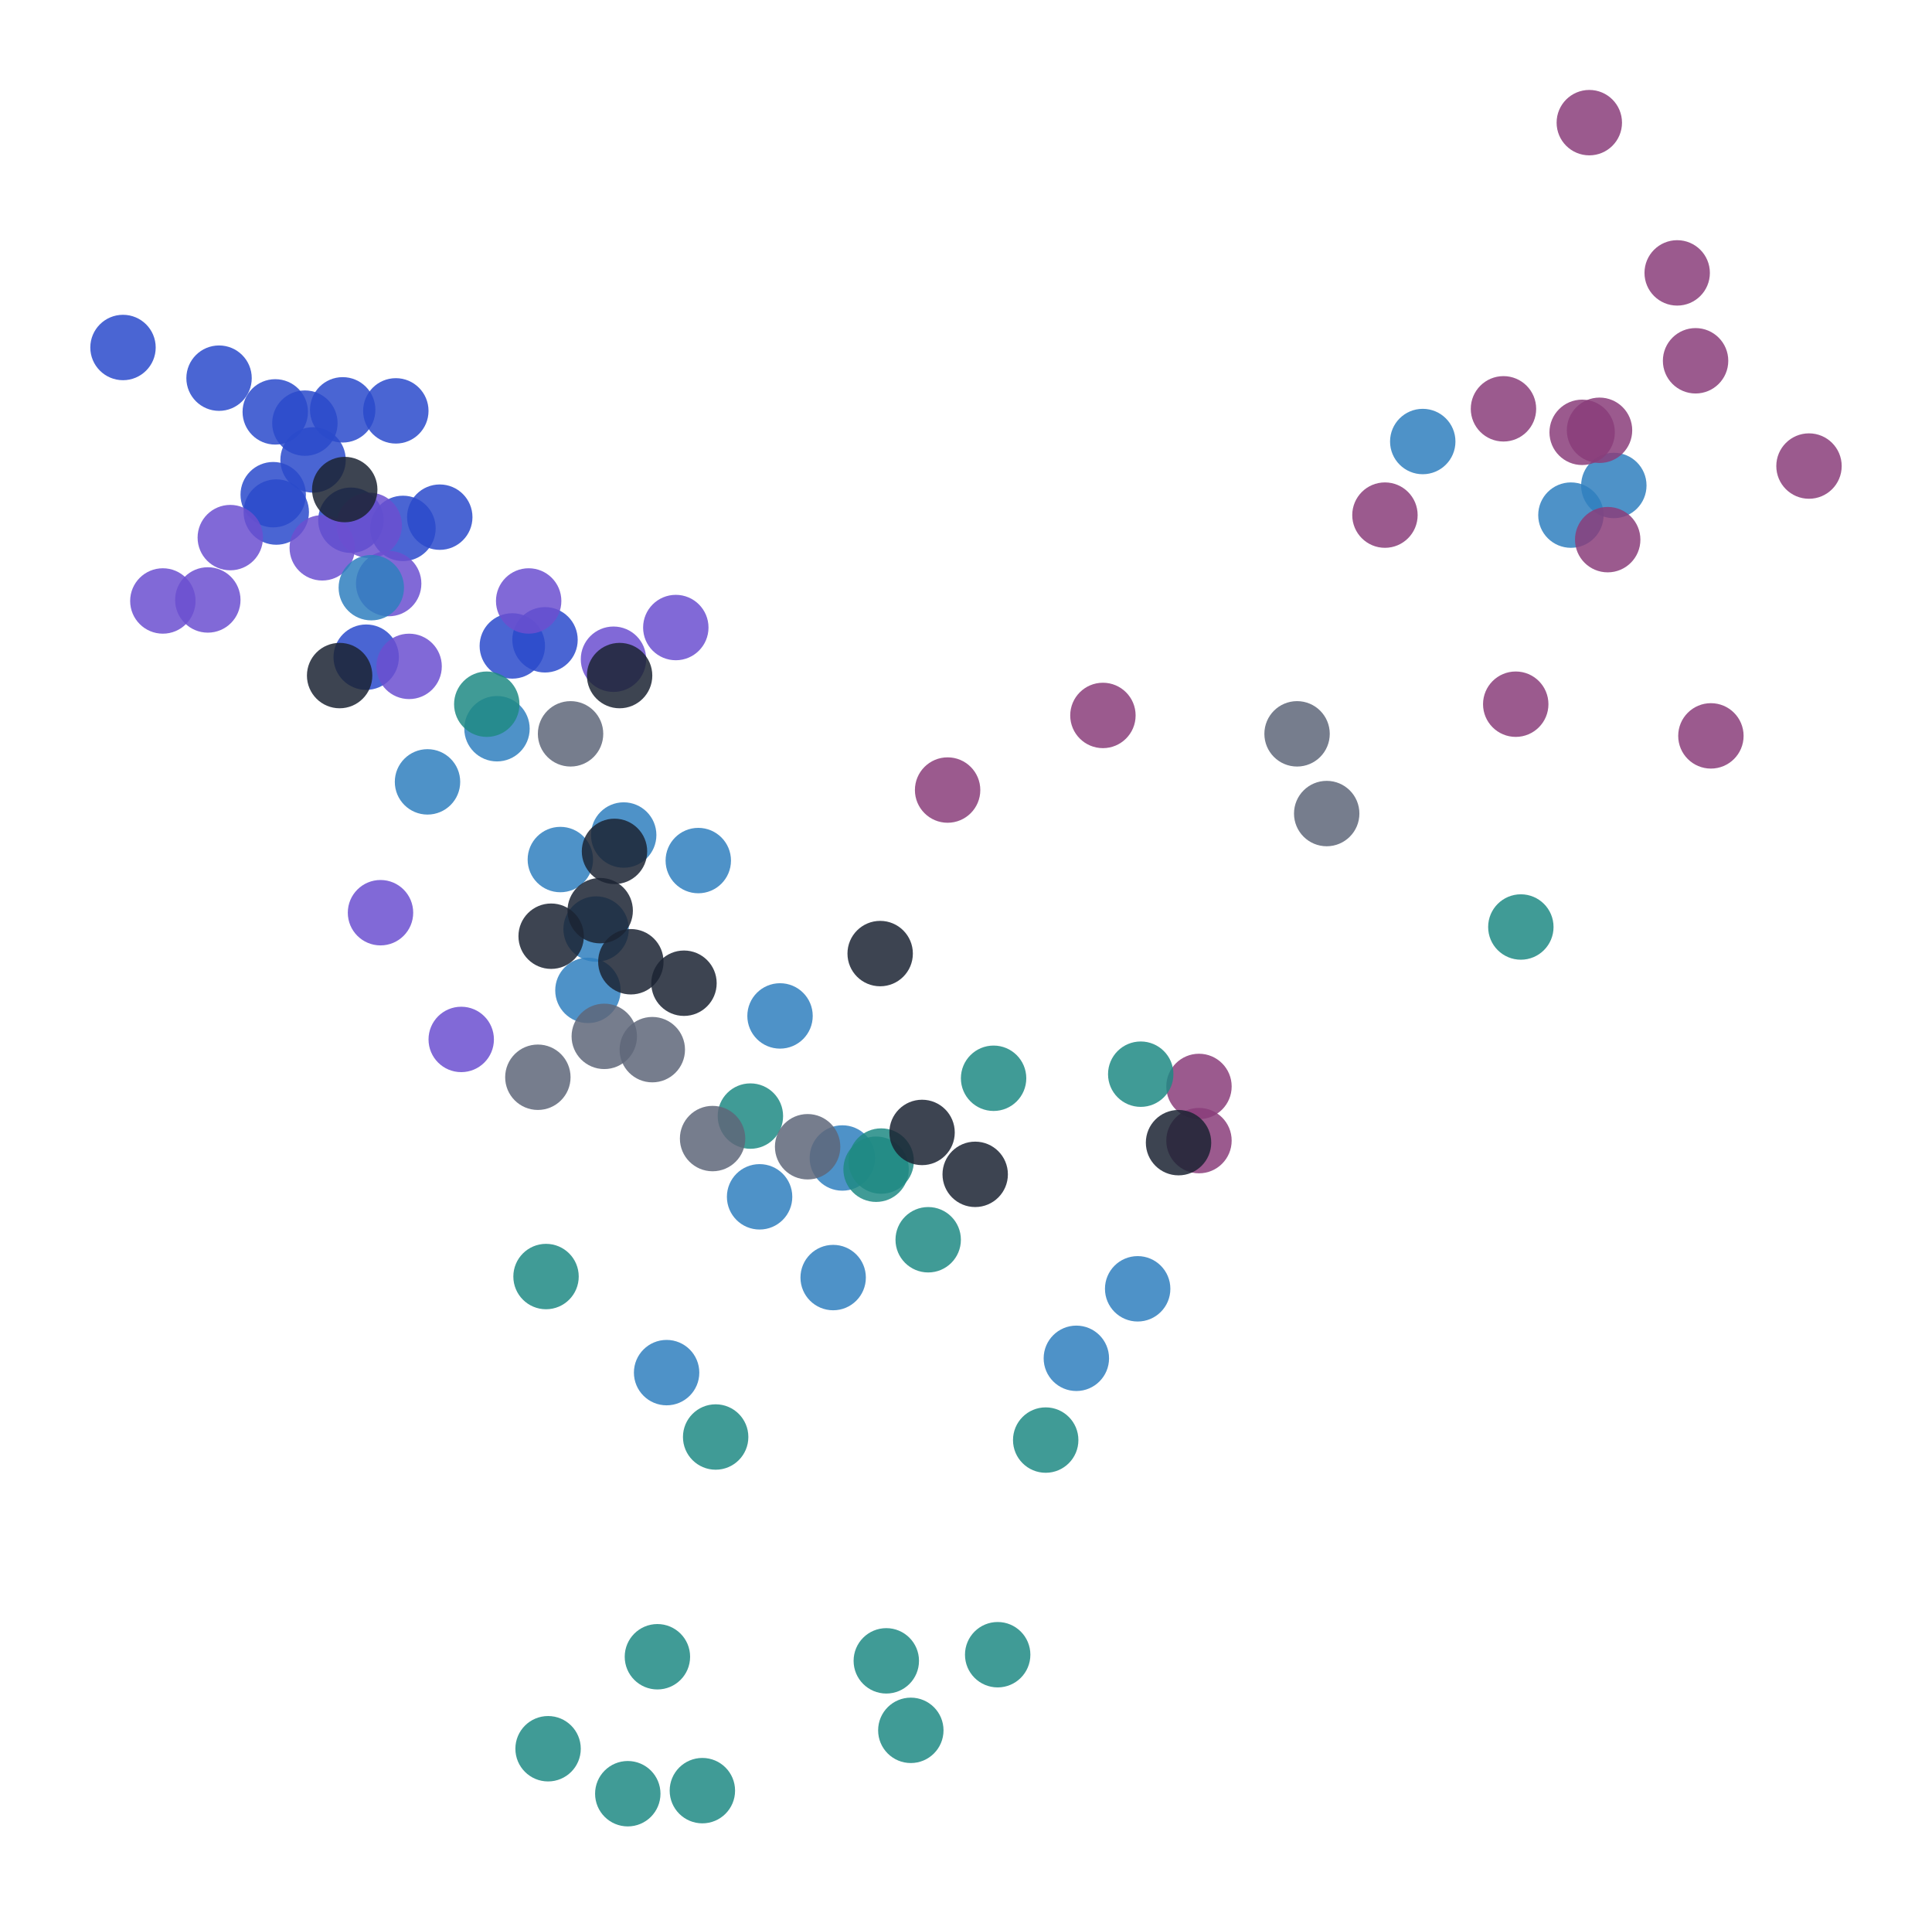
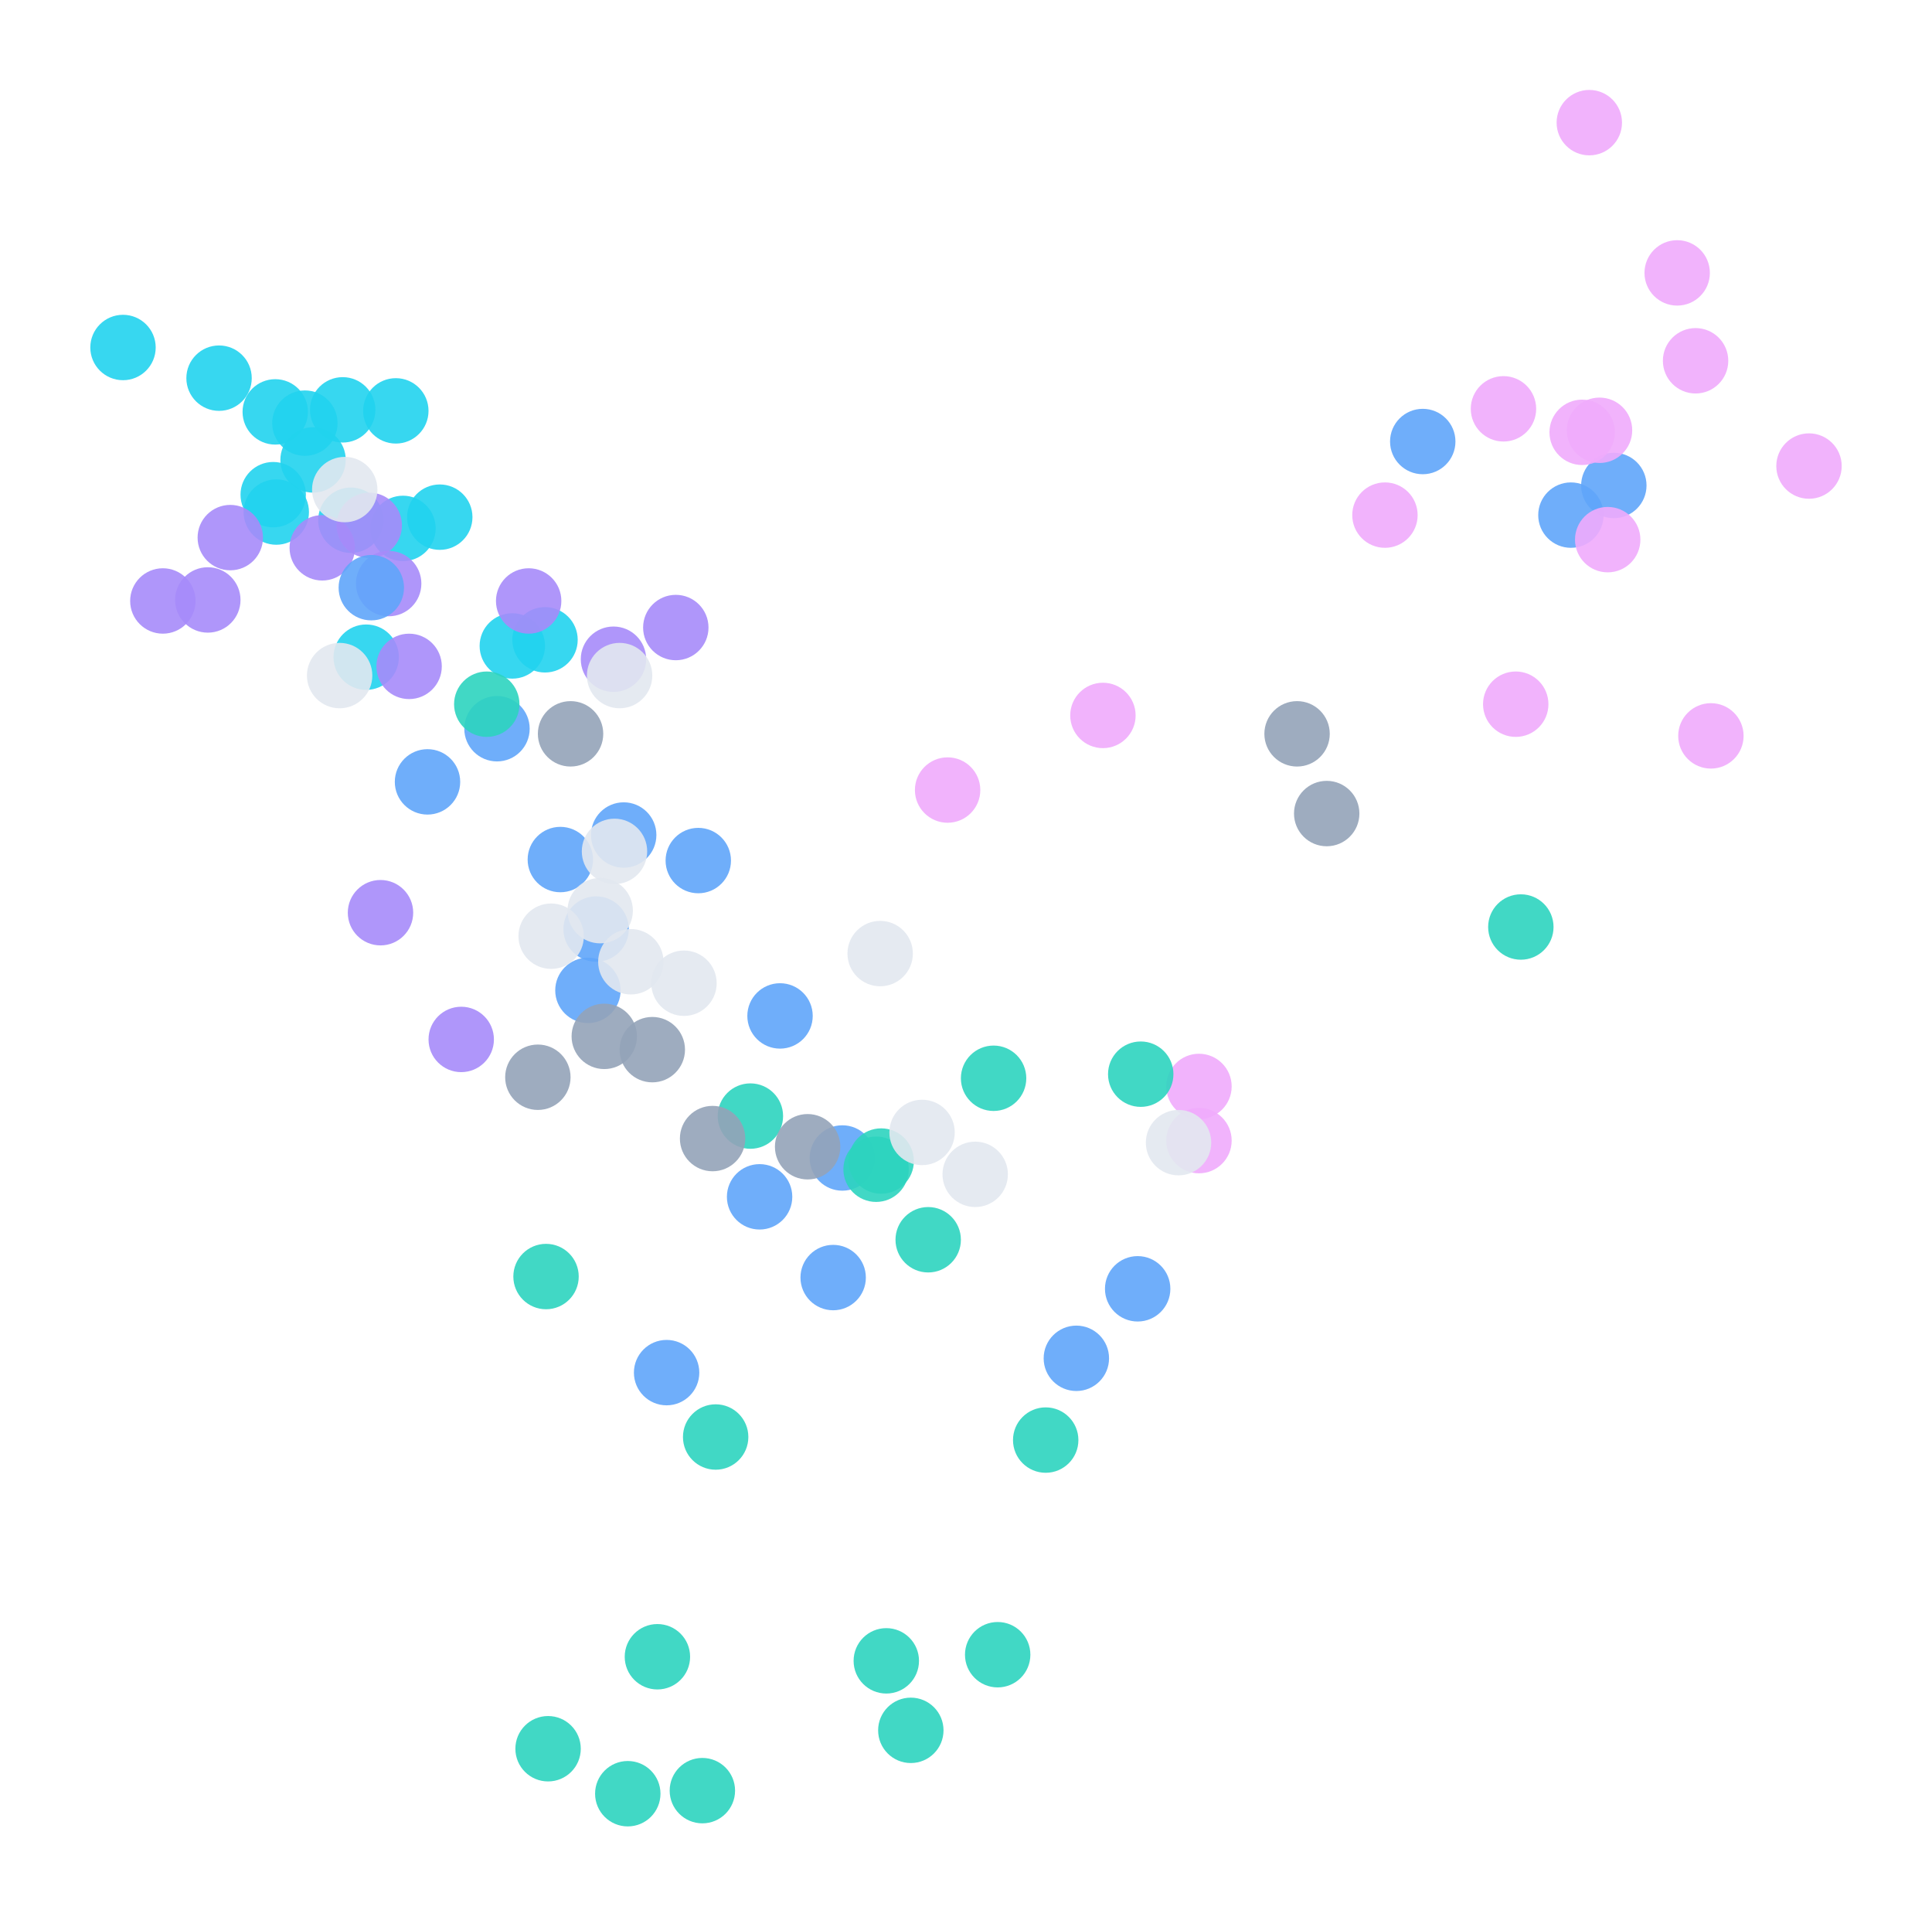
<svg xmlns="http://www.w3.org/2000/svg" viewBox="-0.770 -0.838 1.890 1.875" width="600" height="595" role="img" aria-label="Embedding map: each dot is a sentence about my work, embedded with all-MiniLM-L6-v2 and projected with PCA.">
-   <style>circle{fill-opacity:.85}.c-rag{fill:#2B4ACB}.c-evals{fill:#6B4FD0}.c-llm-apps{fill:#2F7FBF}.c-android{fill:#8A3E7A}.c-infra{fill:#1F8A84}.c-testing{fill:#5E6779}.c-dsa{fill:#1B2433}@media (prefers-color-scheme: dark){.c-rag{fill:#7D93F2}.c-evals{fill:#A28BF2}.c-llm-apps{fill:#6FB3E8}.c-android{fill:#C77AB8}.c-infra{fill:#4FC1B9}.c-testing{fill:#9AA3B5}.c-dsa{fill:#E6E9F0}}</style>
+   <style>circle{fill-opacity:.9}.c-rag{fill:#22D3EE}.c-evals{fill:#A78BFA}.c-llm-apps{fill:#60A5FA}.c-android{fill:#F0ABFC}.c-infra{fill:#2DD4BF}.c-testing{fill:#94A3B8}.c-dsa{fill:#E2E8F0}</style>
  <circle class="c-rag" cx="-0.376" cy="-0.321" r="0.032" />
  <circle class="c-rag" cx="-0.383" cy="-0.436" r="0.032" />
  <circle class="c-rag" cx="-0.503" cy="-0.354" r="0.032" />
  <circle class="c-rag" cx="-0.237" cy="-0.212" r="0.032" />
  <circle class="c-rag" cx="-0.435" cy="-0.437" r="0.032" />
  <circle class="c-rag" cx="-0.556" cy="-0.468" r="0.032" />
  <circle class="c-rag" cx="-0.464" cy="-0.388" r="0.032" />
  <circle class="c-rag" cx="-0.501" cy="-0.435" r="0.032" />
  <circle class="c-rag" cx="-0.412" cy="-0.195" r="0.032" />
  <circle class="c-rag" cx="-0.472" cy="-0.424" r="0.032" />
  <circle class="c-rag" cx="-0.65" cy="-0.498" r="0.032" />
  <circle class="c-rag" cx="-0.269" cy="-0.206" r="0.032" />
  <circle class="c-rag" cx="-0.5" cy="-0.337" r="0.032" />
  <circle class="c-rag" cx="-0.34" cy="-0.332" r="0.032" />
  <circle class="c-rag" cx="-0.427" cy="-0.329" r="0.032" />
  <circle class="c-evals" cx="-0.39" cy="-0.267" r="0.032" />
  <circle class="c-evals" cx="-0.545" cy="-0.312" r="0.032" />
  <circle class="c-evals" cx="-0.611" cy="-0.25" r="0.032" />
  <circle class="c-evals" cx="-0.567" cy="-0.251" r="0.032" />
  <circle class="c-evals" cx="-0.253" cy="-0.25" r="0.032" />
  <circle class="c-evals" cx="-0.17" cy="-0.193" r="0.032" />
  <circle class="c-evals" cx="-0.455" cy="-0.302" r="0.032" />
  <circle class="c-evals" cx="-0.37" cy="-0.186" r="0.032" />
  <circle class="c-evals" cx="-0.409" cy="-0.324" r="0.032" />
  <circle class="c-evals" cx="-0.398" cy="0.055" r="0.032" />
  <circle class="c-evals" cx="-0.109" cy="-0.224" r="0.032" />
  <circle class="c-evals" cx="-0.319" cy="0.179" r="0.032" />
  <circle class="c-llm-apps" cx="-0.118" cy="0.505" r="0.032" />
  <circle class="c-llm-apps" cx="-0.195" cy="0.131" r="0.032" />
  <circle class="c-llm-apps" cx="-0.187" cy="0.071" r="0.032" />
  <circle class="c-llm-apps" cx="-0.222" cy="0.003" r="0.032" />
  <circle class="c-llm-apps" cx="0.054" cy="0.295" r="0.032" />
  <circle class="c-llm-apps" cx="0.045" cy="0.412" r="0.032" />
  <circle class="c-llm-apps" cx="-0.16" cy="-0.021" r="0.032" />
  <circle class="c-llm-apps" cx="-0.284" cy="-0.125" r="0.032" />
  <circle class="c-llm-apps" cx="-0.352" cy="-0.073" r="0.032" />
  <circle class="c-llm-apps" cx="-0.407" cy="-0.263" r="0.032" />
  <circle class="c-llm-apps" cx="-0.087" cy="0.004" r="0.032" />
  <circle class="c-llm-apps" cx="-0.027" cy="0.333" r="0.032" />
  <circle class="c-llm-apps" cx="0.283" cy="0.491" r="0.032" />
  <circle class="c-llm-apps" cx="0.622" cy="-0.406" r="0.032" />
  <circle class="c-llm-apps" cx="0.767" cy="-0.334" r="0.032" />
  <circle class="c-llm-apps" cx="0.809" cy="-0.363" r="0.032" />
  <circle class="c-llm-apps" cx="-0.007" cy="0.156" r="0.032" />
  <circle class="c-llm-apps" cx="0.343" cy="0.423" r="0.032" />
  <circle class="c-android" cx="1.0" cy="-0.382" r="0.032" />
  <circle class="c-android" cx="0.795" cy="-0.417" r="0.032" />
  <circle class="c-android" cx="0.701" cy="-0.438" r="0.032" />
  <circle class="c-android" cx="0.585" cy="-0.334" r="0.032" />
  <circle class="c-android" cx="0.778" cy="-0.415" r="0.032" />
  <circle class="c-android" cx="0.889" cy="-0.485" r="0.032" />
  <circle class="c-android" cx="0.871" cy="-0.571" r="0.032" />
  <circle class="c-android" cx="0.785" cy="-0.718" r="0.032" />
  <circle class="c-android" cx="0.803" cy="-0.31" r="0.032" />
  <circle class="c-android" cx="0.904" cy="-0.118" r="0.032" />
  <circle class="c-android" cx="0.713" cy="-0.149" r="0.032" />
  <circle class="c-android" cx="0.403" cy="0.278" r="0.032" />
  <circle class="c-android" cx="0.309" cy="-0.138" r="0.032" />
  <circle class="c-android" cx="0.157" cy="-0.065" r="0.032" />
  <circle class="c-android" cx="0.403" cy="0.225" r="0.032" />
  <circle class="c-infra" cx="0.718" cy="0.069" r="0.032" />
  <circle class="c-infra" cx="0.253" cy="0.571" r="0.032" />
  <circle class="c-infra" cx="0.346" cy="0.213" r="0.032" />
  <circle class="c-infra" cx="0.202" cy="0.217" r="0.032" />
  <circle class="c-infra" cx="-0.294" cy="-0.149" r="0.032" />
  <circle class="c-infra" cx="0.138" cy="0.375" r="0.032" />
  <circle class="c-infra" cx="-0.07" cy="0.568" r="0.032" />
  <circle class="c-infra" cx="-0.236" cy="0.411" r="0.032" />
  <circle class="c-infra" cx="-0.036" cy="0.254" r="0.032" />
  <circle class="c-infra" cx="0.092" cy="0.298" r="0.032" />
  <circle class="c-infra" cx="0.087" cy="0.306" r="0.032" />
  <circle class="c-infra" cx="0.206" cy="0.781" r="0.032" />
  <circle class="c-infra" cx="0.097" cy="0.787" r="0.032" />
  <circle class="c-infra" cx="0.121" cy="0.855" r="0.032" />
  <circle class="c-infra" cx="-0.156" cy="0.917" r="0.032" />
  <circle class="c-infra" cx="-0.234" cy="0.873" r="0.032" />
  <circle class="c-infra" cx="-0.127" cy="0.783" r="0.032" />
  <circle class="c-infra" cx="-0.083" cy="0.914" r="0.032" />
  <circle class="c-testing" cx="-0.244" cy="0.216" r="0.032" />
  <circle class="c-testing" cx="-0.073" cy="0.276" r="0.032" />
  <circle class="c-testing" cx="0.02" cy="0.284" r="0.032" />
  <circle class="c-testing" cx="-0.179" cy="0.176" r="0.032" />
  <circle class="c-testing" cx="-0.212" cy="-0.12" r="0.032" />
  <circle class="c-testing" cx="0.499" cy="-0.12" r="0.032" />
  <circle class="c-testing" cx="0.528" cy="-0.042" r="0.032" />
  <circle class="c-testing" cx="-0.132" cy="0.189" r="0.032" />
  <circle class="c-dsa" cx="-0.438" cy="-0.177" r="0.032" />
  <circle class="c-dsa" cx="-0.169" cy="-0.005" r="0.032" />
  <circle class="c-dsa" cx="-0.164" cy="-0.177" r="0.032" />
  <circle class="c-dsa" cx="0.184" cy="0.311" r="0.032" />
  <circle class="c-dsa" cx="0.383" cy="0.28" r="0.032" />
  <circle class="c-dsa" cx="0.091" cy="0.095" r="0.032" />
  <circle class="c-dsa" cx="0.132" cy="0.27" r="0.032" />
  <circle class="c-dsa" cx="-0.433" cy="-0.359" r="0.032" />
  <circle class="c-dsa" cx="-0.231" cy="0.078" r="0.032" />
  <circle class="c-dsa" cx="-0.183" cy="0.053" r="0.032" />
  <circle class="c-dsa" cx="-0.153" cy="0.103" r="0.032" />
  <circle class="c-dsa" cx="-0.101" cy="0.124" r="0.032" />
</svg>
